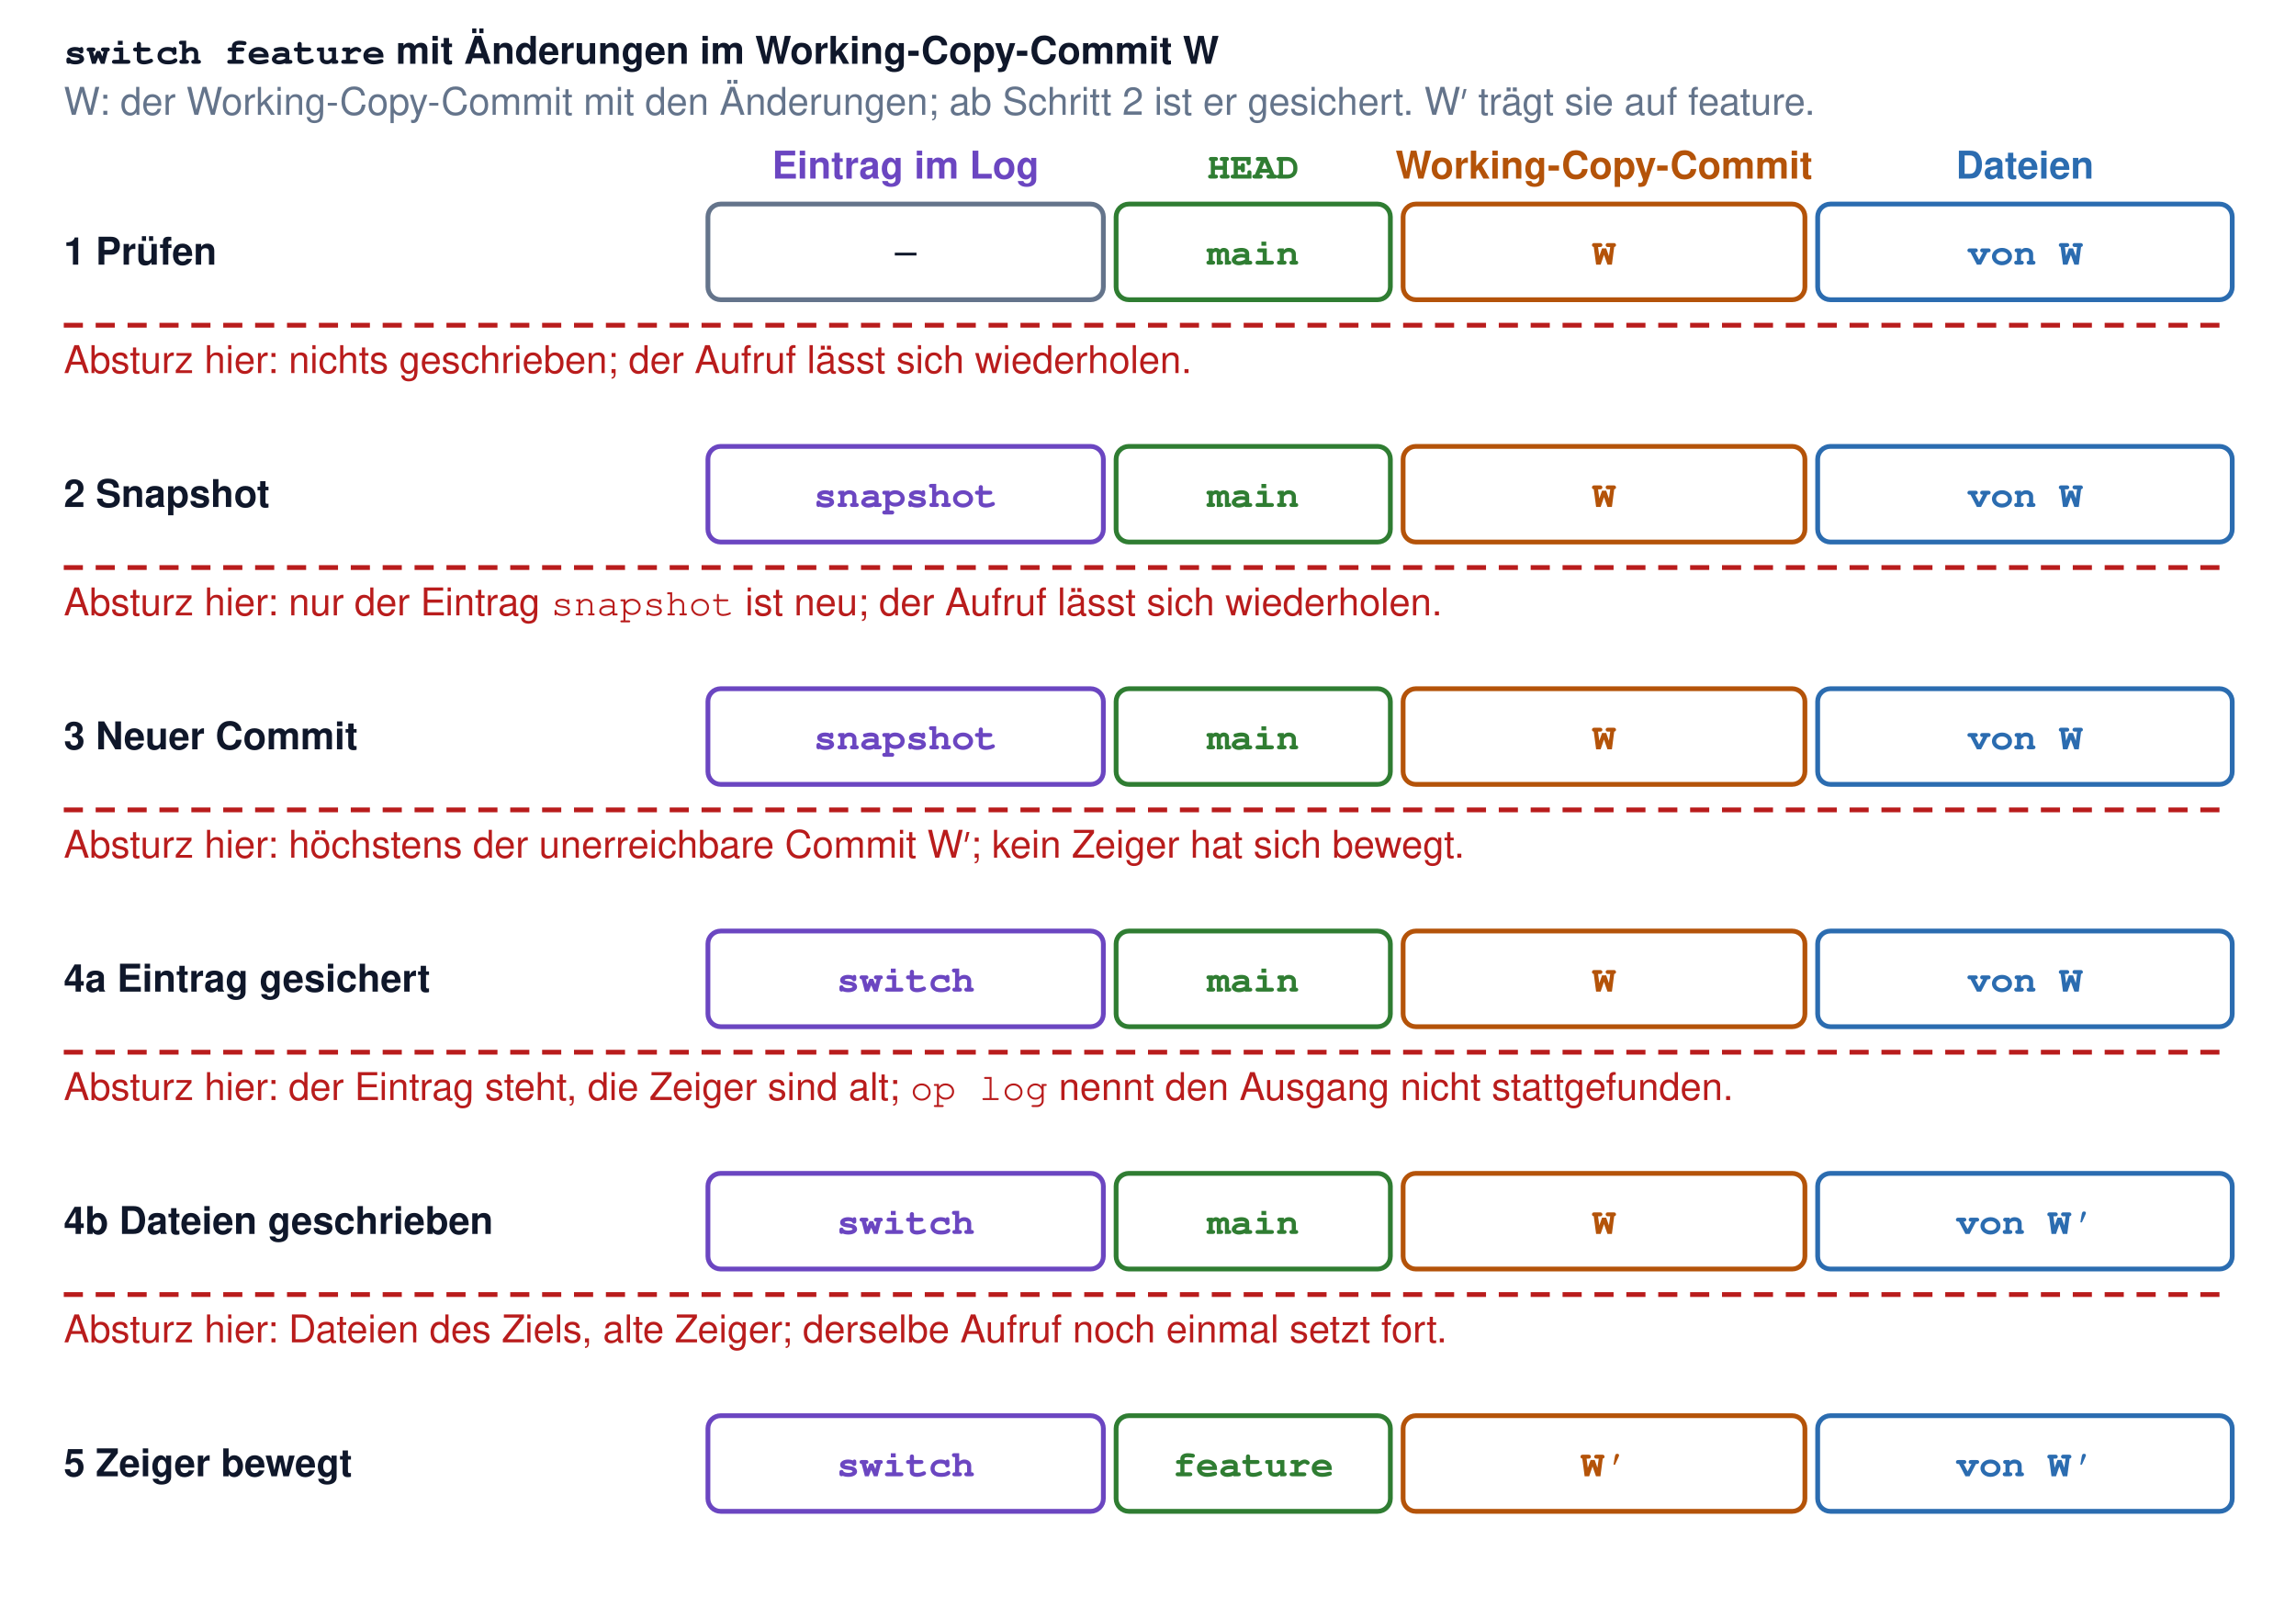
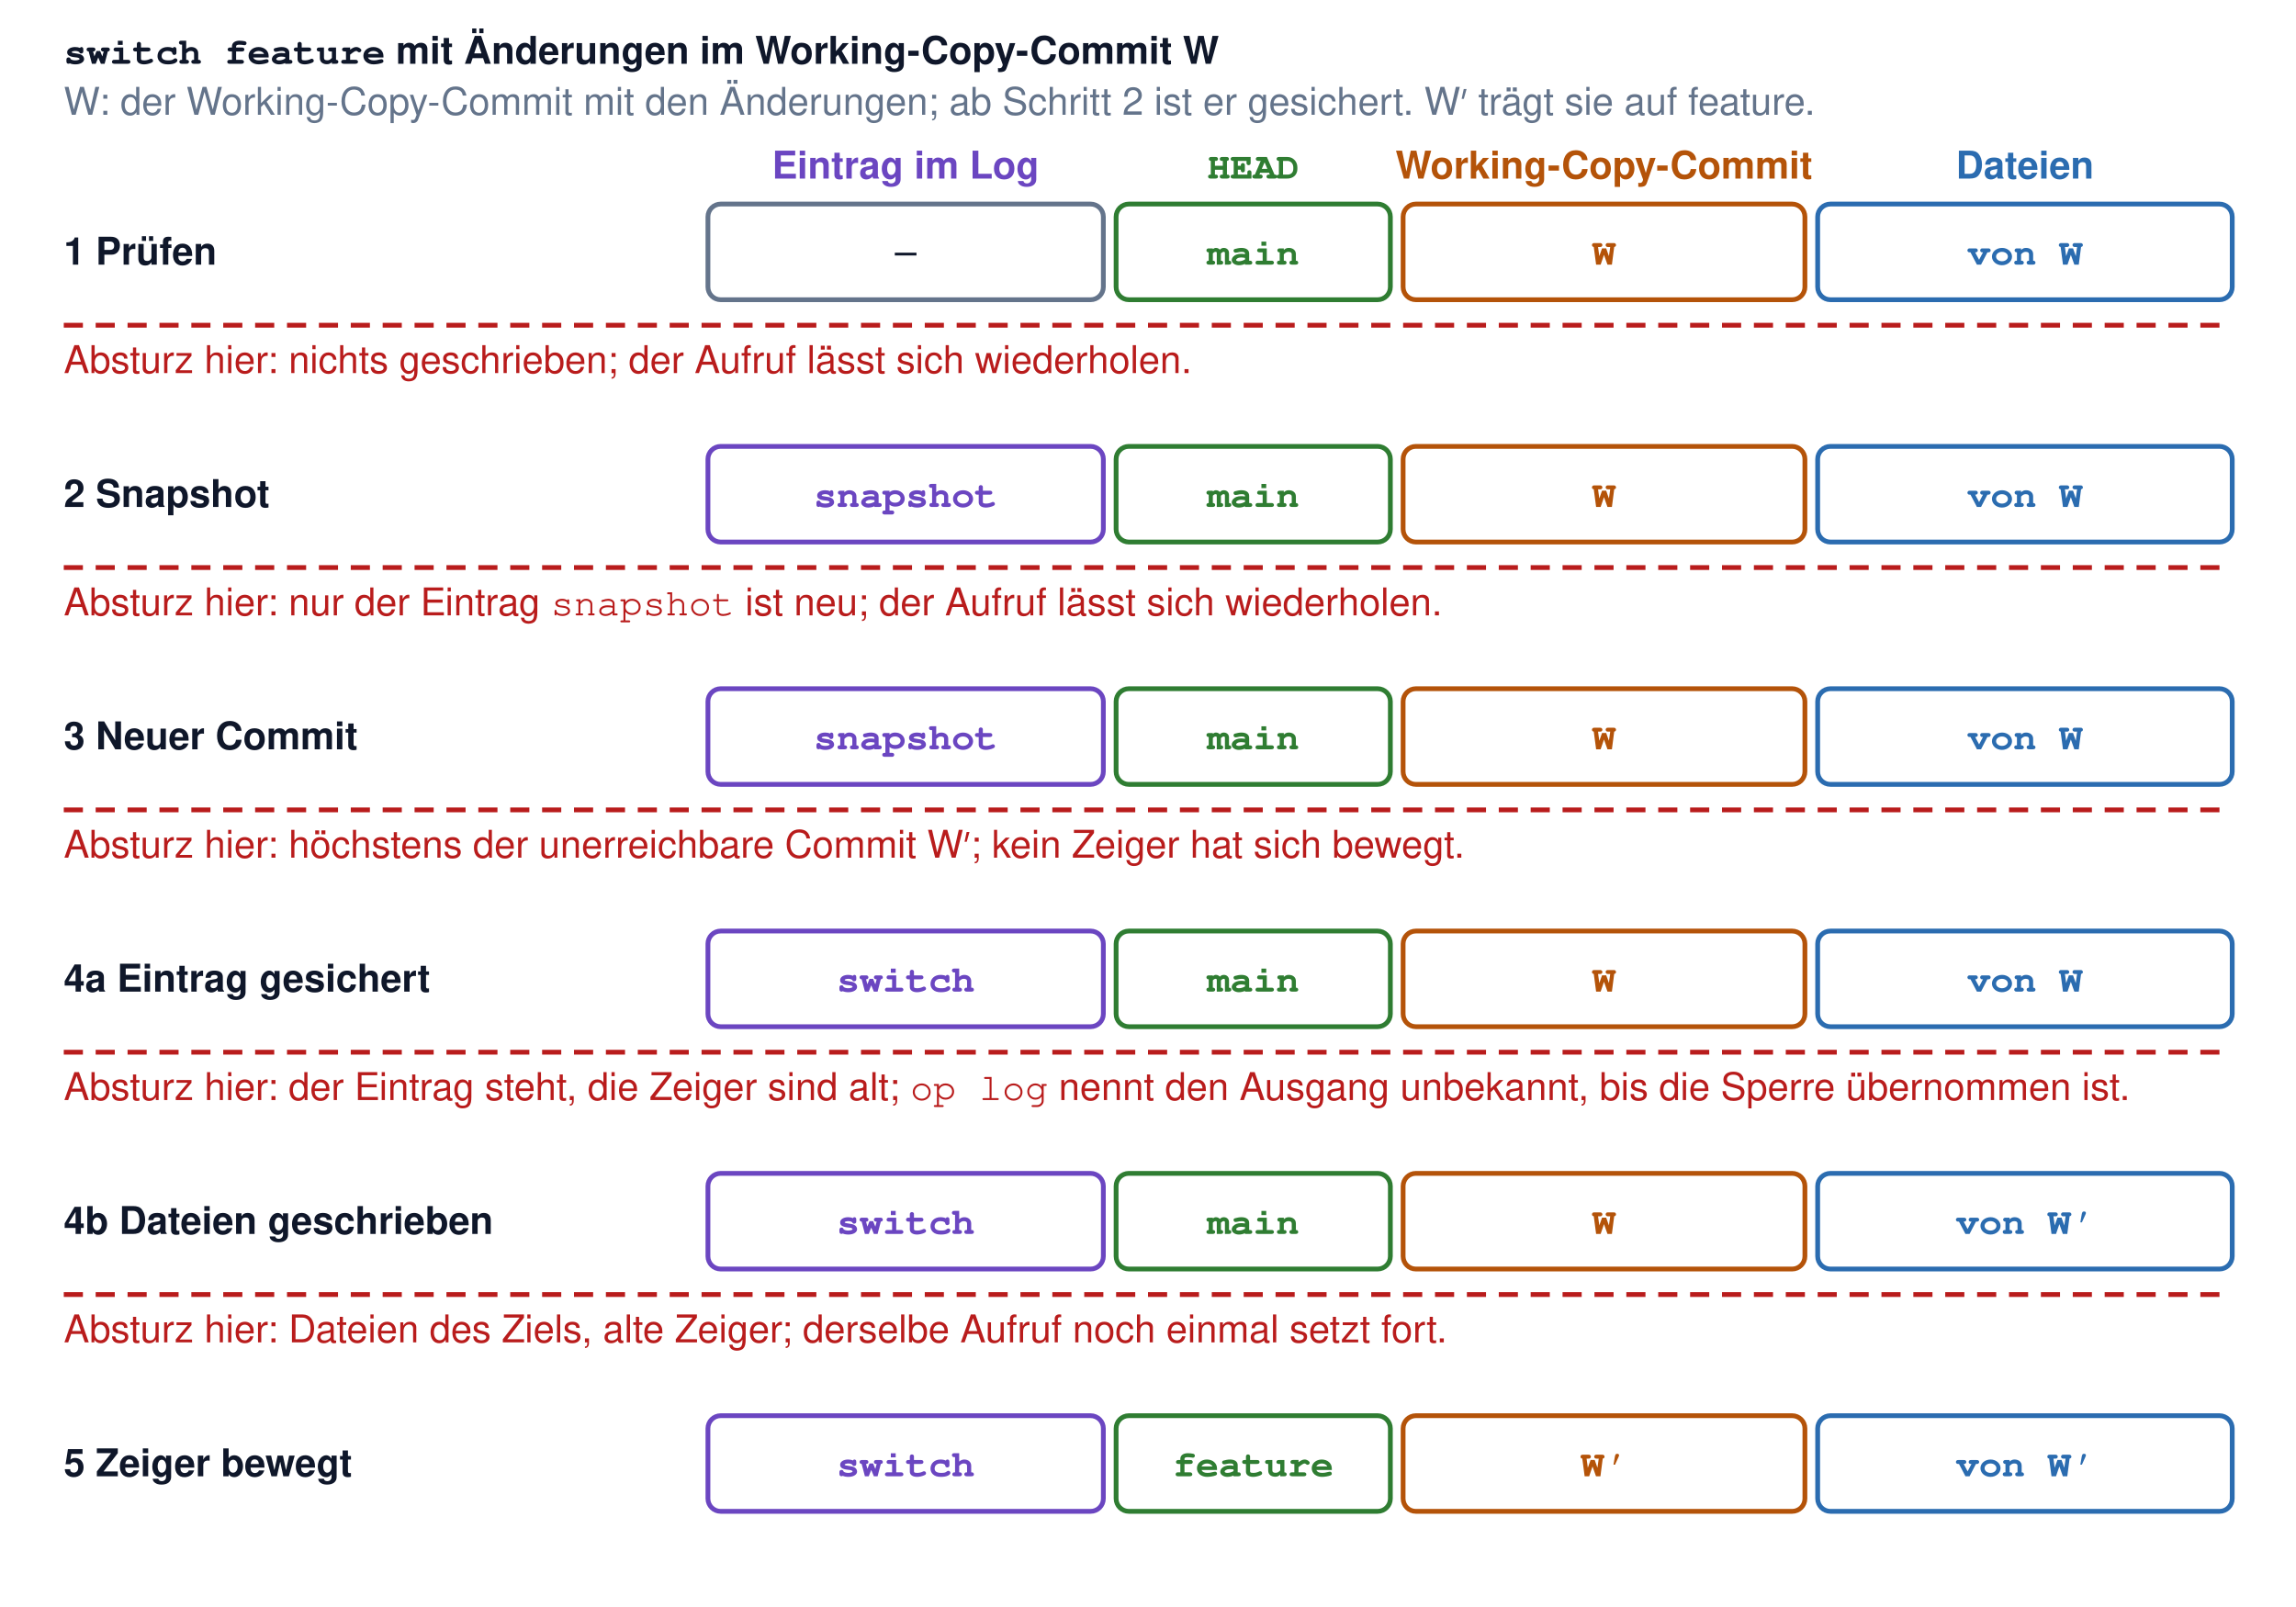
<svg xmlns="http://www.w3.org/2000/svg" viewBox="0 0 720 504" font-family="Helvetica, Arial, sans-serif">
  <defs>
    <marker id="arrow-slate" viewBox="0 0 10 10" refX="9" refY="5" markerWidth="7" markerHeight="7" orient="auto">
      <path d="M0,0 L10,5 L0,10 z" fill="#64748B" />
    </marker>
    <marker id="arrow-green" viewBox="0 0 10 10" refX="9" refY="5" markerWidth="7" markerHeight="7" orient="auto">
      <path d="M0,0 L10,5 L0,10 z" fill="#2F7D32" />
    </marker>
    <marker id="arrow-blue" viewBox="0 0 10 10" refX="9" refY="5" markerWidth="7" markerHeight="7" orient="auto">
      <path d="M0,0 L10,5 L0,10 z" fill="#2B6CB0" />
    </marker>
    <marker id="arrow-orange" viewBox="0 0 10 10" refX="9" refY="5" markerWidth="7" markerHeight="7" orient="auto">
      <path d="M0,0 L10,5 L0,10 z" fill="#B45309" />
    </marker>
    <marker id="arrow-purple" viewBox="0 0 10 10" refX="9" refY="5" markerWidth="7" markerHeight="7" orient="auto">
      <path d="M0,0 L10,5 L0,10 z" fill="#6B46C1" />
    </marker>
    <marker id="arrow-red" viewBox="0 0 10 10" refX="9" refY="5" markerWidth="7" markerHeight="7" orient="auto">
      <path d="M0,0 L10,5 L0,10 z" fill="#B91C1C" />
    </marker>
  </defs>
  <rect x="0" y="0" width="720" height="504" fill="#FFFFFF" />
  <text x="20" y="20" font-size="12" font-weight="bold" fill="#0F172A">
    <tspan font-family="Courier, monospace">switch feature</tspan> mit Änderungen im Working-Copy-Commit W</text>
  <text x="20" y="36" font-size="12" fill="#64748B">W: der Working-Copy-Commit mit den Änderungen; ab Schritt 2 ist er gesichert. W′ trägt sie auf feature.</text>
  <text x="284.0" y="56" font-size="12" font-weight="bold" text-anchor="middle" fill="#6B46C1">Eintrag im Log</text>
  <text x="393.0" y="56" font-size="12" font-weight="bold" text-anchor="middle" font-family="Courier, monospace" fill="#2F7D32">HEAD</text>
  <text x="503.0" y="56" font-size="12" font-weight="bold" text-anchor="middle" fill="#B45309">Working-Copy-Commit</text>
  <text x="635.0" y="56" font-size="12" font-weight="bold" text-anchor="middle" fill="#2B6CB0">Dateien</text>
  <text x="20" y="83" font-size="12" font-weight="bold" fill="#0F172A">1 Prüfen</text>
  <rect x="222" y="64" width="124" height="30" rx="4" stroke="#64748B" stroke-width="1.5" fill="#FFFFFF" />
  <text x="284.0" y="83.0" font-size="12" text-anchor="middle" fill="#0F172A">–</text>
  <rect x="350" y="64" width="86" height="30" rx="4" stroke="#2F7D32" stroke-width="1.5" fill="#FFFFFF" />
  <text x="393.0" y="83.0" font-size="12" font-family="Courier, monospace" font-weight="bold" text-anchor="middle" fill="#2F7D32">main</text>
  <rect x="440" y="64" width="126" height="30" rx="4" stroke="#B45309" stroke-width="1.5" fill="#FFFFFF" />
  <text x="503.0" y="83.0" font-size="12" font-family="Courier, monospace" font-weight="bold" text-anchor="middle" fill="#B45309">W</text>
  <rect x="570" y="64" width="130" height="30" rx="4" stroke="#2B6CB0" stroke-width="1.5" fill="#FFFFFF" />
  <text x="635.0" y="83.0" font-size="12" font-family="Courier, monospace" font-weight="bold" text-anchor="middle" fill="#2B6CB0">von W</text>
  <line x1="20" y1="102" x2="700" y2="102" stroke="#B91C1C" stroke-width="1.5" stroke-dasharray="6 4" />
  <text x="20" y="117" font-size="12" fill="#B91C1C">Absturz hier: nichts geschrieben; der Aufruf lässt sich wiederholen.</text>
  <text x="20" y="159" font-size="12" font-weight="bold" fill="#0F172A">2 Snapshot</text>
  <rect x="222" y="140" width="124" height="30" rx="4" stroke="#6B46C1" stroke-width="1.5" fill="#FFFFFF" />
  <text x="284.0" y="159.0" font-size="12" font-family="Courier, monospace" font-weight="bold" text-anchor="middle" fill="#6B46C1">snapshot</text>
  <rect x="350" y="140" width="86" height="30" rx="4" stroke="#2F7D32" stroke-width="1.5" fill="#FFFFFF" />
  <text x="393.0" y="159.0" font-size="12" font-family="Courier, monospace" font-weight="bold" text-anchor="middle" fill="#2F7D32">main</text>
  <rect x="440" y="140" width="126" height="30" rx="4" stroke="#B45309" stroke-width="1.5" fill="#FFFFFF" />
  <text x="503.0" y="159.0" font-size="12" font-family="Courier, monospace" font-weight="bold" text-anchor="middle" fill="#B45309">W</text>
  <rect x="570" y="140" width="130" height="30" rx="4" stroke="#2B6CB0" stroke-width="1.5" fill="#FFFFFF" />
  <text x="635.0" y="159.0" font-size="12" font-family="Courier, monospace" font-weight="bold" text-anchor="middle" fill="#2B6CB0">von W</text>
  <line x1="20" y1="178" x2="700" y2="178" stroke="#B91C1C" stroke-width="1.5" stroke-dasharray="6 4" />
  <text x="20" y="193" font-size="12" fill="#B91C1C">Absturz hier: nur der Eintrag <tspan font-family="Courier, monospace">snapshot</tspan> ist neu; der Aufruf lässt sich wiederholen.</text>
  <text x="20" y="235" font-size="12" font-weight="bold" fill="#0F172A">3 Neuer Commit</text>
  <rect x="222" y="216" width="124" height="30" rx="4" stroke="#6B46C1" stroke-width="1.5" fill="#FFFFFF" />
  <text x="284.0" y="235.0" font-size="12" font-family="Courier, monospace" font-weight="bold" text-anchor="middle" fill="#6B46C1">snapshot</text>
  <rect x="350" y="216" width="86" height="30" rx="4" stroke="#2F7D32" stroke-width="1.5" fill="#FFFFFF" />
  <text x="393.0" y="235.0" font-size="12" font-family="Courier, monospace" font-weight="bold" text-anchor="middle" fill="#2F7D32">main</text>
  <rect x="440" y="216" width="126" height="30" rx="4" stroke="#B45309" stroke-width="1.5" fill="#FFFFFF" />
  <text x="503.0" y="235.0" font-size="12" font-family="Courier, monospace" font-weight="bold" text-anchor="middle" fill="#B45309">W</text>
  <rect x="570" y="216" width="130" height="30" rx="4" stroke="#2B6CB0" stroke-width="1.5" fill="#FFFFFF" />
  <text x="635.0" y="235.0" font-size="12" font-family="Courier, monospace" font-weight="bold" text-anchor="middle" fill="#2B6CB0">von W</text>
  <line x1="20" y1="254" x2="700" y2="254" stroke="#B91C1C" stroke-width="1.5" stroke-dasharray="6 4" />
  <text x="20" y="269" font-size="12" fill="#B91C1C">Absturz hier: höchstens der unerreichbare Commit W′; kein Zeiger hat sich bewegt.</text>
  <text x="20" y="311" font-size="12" font-weight="bold" fill="#0F172A">4a Eintrag gesichert</text>
  <rect x="222" y="292" width="124" height="30" rx="4" stroke="#6B46C1" stroke-width="1.5" fill="#FFFFFF" />
  <text x="284.0" y="311.0" font-size="12" font-family="Courier, monospace" font-weight="bold" text-anchor="middle" fill="#6B46C1">switch</text>
  <rect x="350" y="292" width="86" height="30" rx="4" stroke="#2F7D32" stroke-width="1.5" fill="#FFFFFF" />
  <text x="393.0" y="311.0" font-size="12" font-family="Courier, monospace" font-weight="bold" text-anchor="middle" fill="#2F7D32">main</text>
  <rect x="440" y="292" width="126" height="30" rx="4" stroke="#B45309" stroke-width="1.5" fill="#FFFFFF" />
  <text x="503.0" y="311.0" font-size="12" font-family="Courier, monospace" font-weight="bold" text-anchor="middle" fill="#B45309">W</text>
  <rect x="570" y="292" width="130" height="30" rx="4" stroke="#2B6CB0" stroke-width="1.5" fill="#FFFFFF" />
  <text x="635.0" y="311.0" font-size="12" font-family="Courier, monospace" font-weight="bold" text-anchor="middle" fill="#2B6CB0">von W</text>
  <line x1="20" y1="330" x2="700" y2="330" stroke="#B91C1C" stroke-width="1.5" stroke-dasharray="6 4" />
-   <text x="20" y="345" font-size="12" fill="#B91C1C">Absturz hier: der Eintrag steht, die Zeiger sind alt; <tspan font-family="Courier, monospace">op log</tspan> nennt den Ausgang nicht stattgefunden.</text>
+   <text x="20" y="345" font-size="12" fill="#B91C1C">Absturz hier: der Eintrag steht, die Zeiger sind alt; <tspan font-family="Courier, monospace">op log</tspan> nennt den Ausgang unbekannt, bis die Sperre übernommen ist.</text>
  <text x="20" y="387" font-size="12" font-weight="bold" fill="#0F172A">4b Dateien geschrieben</text>
  <rect x="222" y="368" width="124" height="30" rx="4" stroke="#6B46C1" stroke-width="1.5" fill="#FFFFFF" />
  <text x="284.0" y="387.0" font-size="12" font-family="Courier, monospace" font-weight="bold" text-anchor="middle" fill="#6B46C1">switch</text>
  <rect x="350" y="368" width="86" height="30" rx="4" stroke="#2F7D32" stroke-width="1.5" fill="#FFFFFF" />
  <text x="393.0" y="387.0" font-size="12" font-family="Courier, monospace" font-weight="bold" text-anchor="middle" fill="#2F7D32">main</text>
  <rect x="440" y="368" width="126" height="30" rx="4" stroke="#B45309" stroke-width="1.5" fill="#FFFFFF" />
  <text x="503.0" y="387.0" font-size="12" font-family="Courier, monospace" font-weight="bold" text-anchor="middle" fill="#B45309">W</text>
  <rect x="570" y="368" width="130" height="30" rx="4" stroke="#2B6CB0" stroke-width="1.5" fill="#FFFFFF" />
  <text x="635.0" y="387.0" font-size="12" font-family="Courier, monospace" font-weight="bold" text-anchor="middle" fill="#2B6CB0">von W′</text>
  <line x1="20" y1="406" x2="700" y2="406" stroke="#B91C1C" stroke-width="1.5" stroke-dasharray="6 4" />
  <text x="20" y="421" font-size="12" fill="#B91C1C">Absturz hier: Dateien des Ziels, alte Zeiger; derselbe Aufruf noch einmal setzt fort.</text>
  <text x="20" y="463" font-size="12" font-weight="bold" fill="#0F172A">5 Zeiger bewegt</text>
  <rect x="222" y="444" width="124" height="30" rx="4" stroke="#6B46C1" stroke-width="1.5" fill="#FFFFFF" />
  <text x="284.0" y="463.0" font-size="12" font-family="Courier, monospace" font-weight="bold" text-anchor="middle" fill="#6B46C1">switch</text>
  <rect x="350" y="444" width="86" height="30" rx="4" stroke="#2F7D32" stroke-width="1.5" fill="#FFFFFF" />
  <text x="393.0" y="463.0" font-size="12" font-family="Courier, monospace" font-weight="bold" text-anchor="middle" fill="#2F7D32">feature</text>
  <rect x="440" y="444" width="126" height="30" rx="4" stroke="#B45309" stroke-width="1.5" fill="#FFFFFF" />
  <text x="503.0" y="463.0" font-size="12" font-family="Courier, monospace" font-weight="bold" text-anchor="middle" fill="#B45309">W′</text>
  <rect x="570" y="444" width="130" height="30" rx="4" stroke="#2B6CB0" stroke-width="1.5" fill="#FFFFFF" />
  <text x="635.0" y="463.0" font-size="12" font-family="Courier, monospace" font-weight="bold" text-anchor="middle" fill="#2B6CB0">von W′</text>
</svg>
